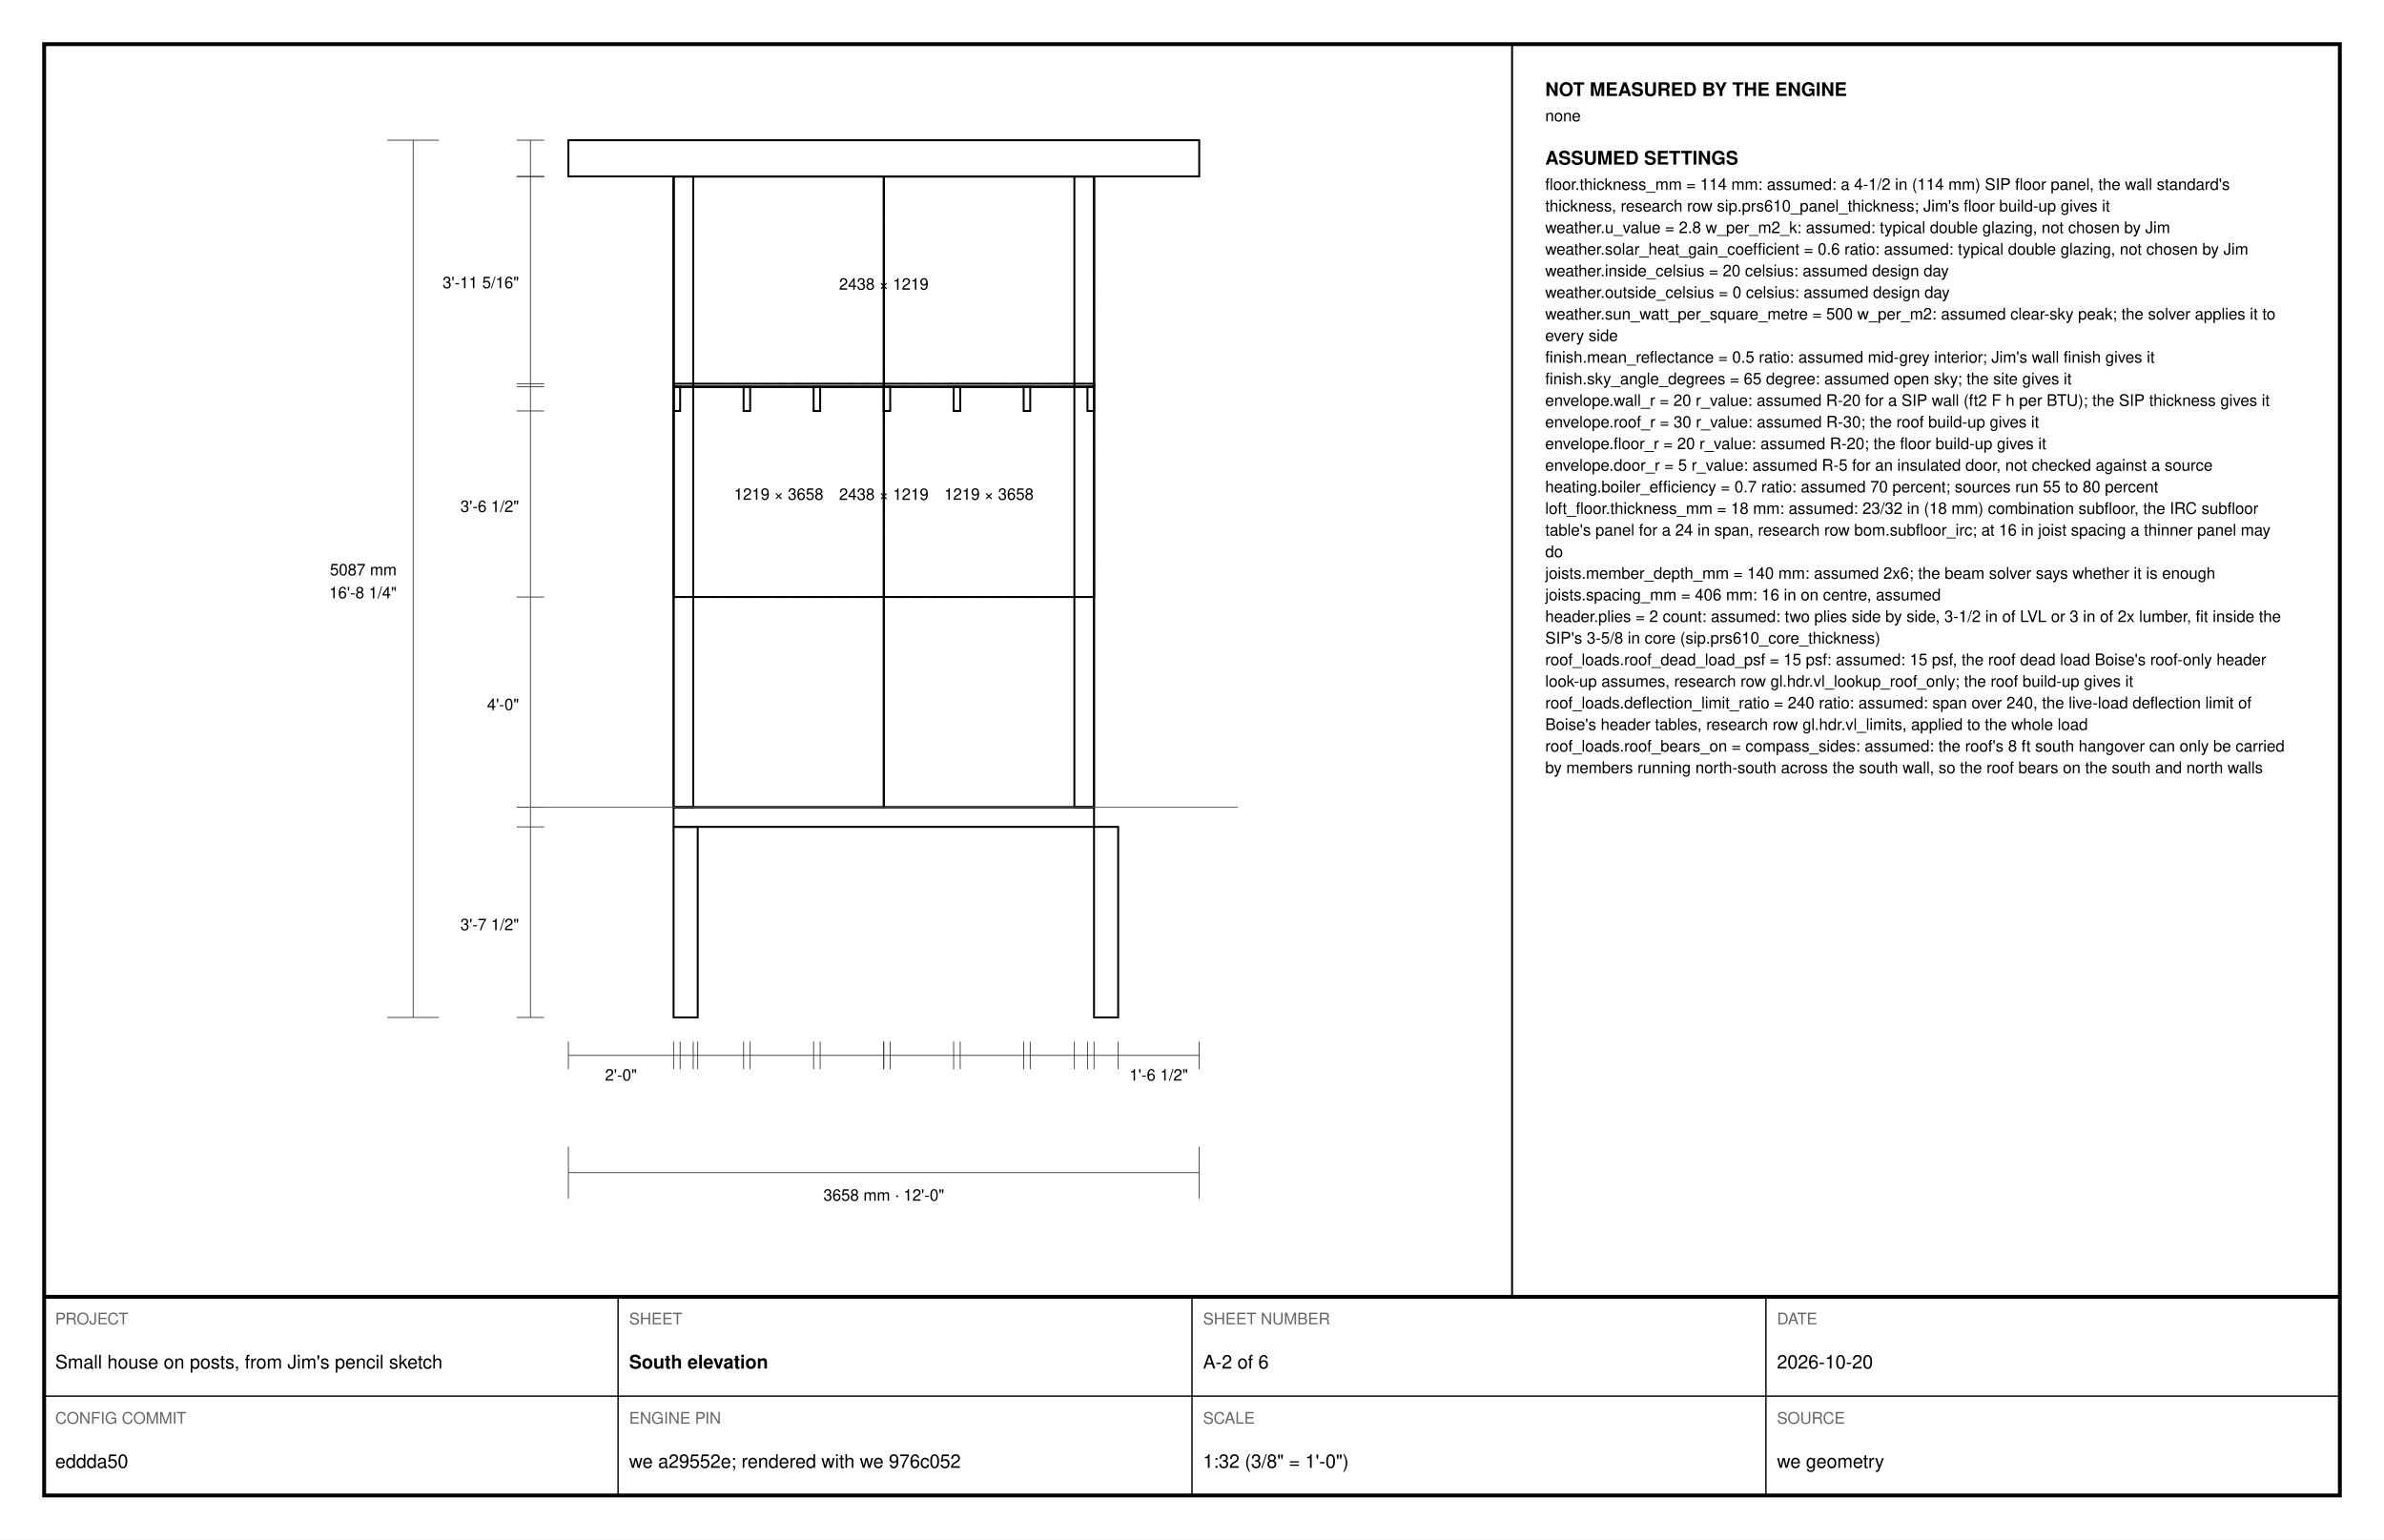
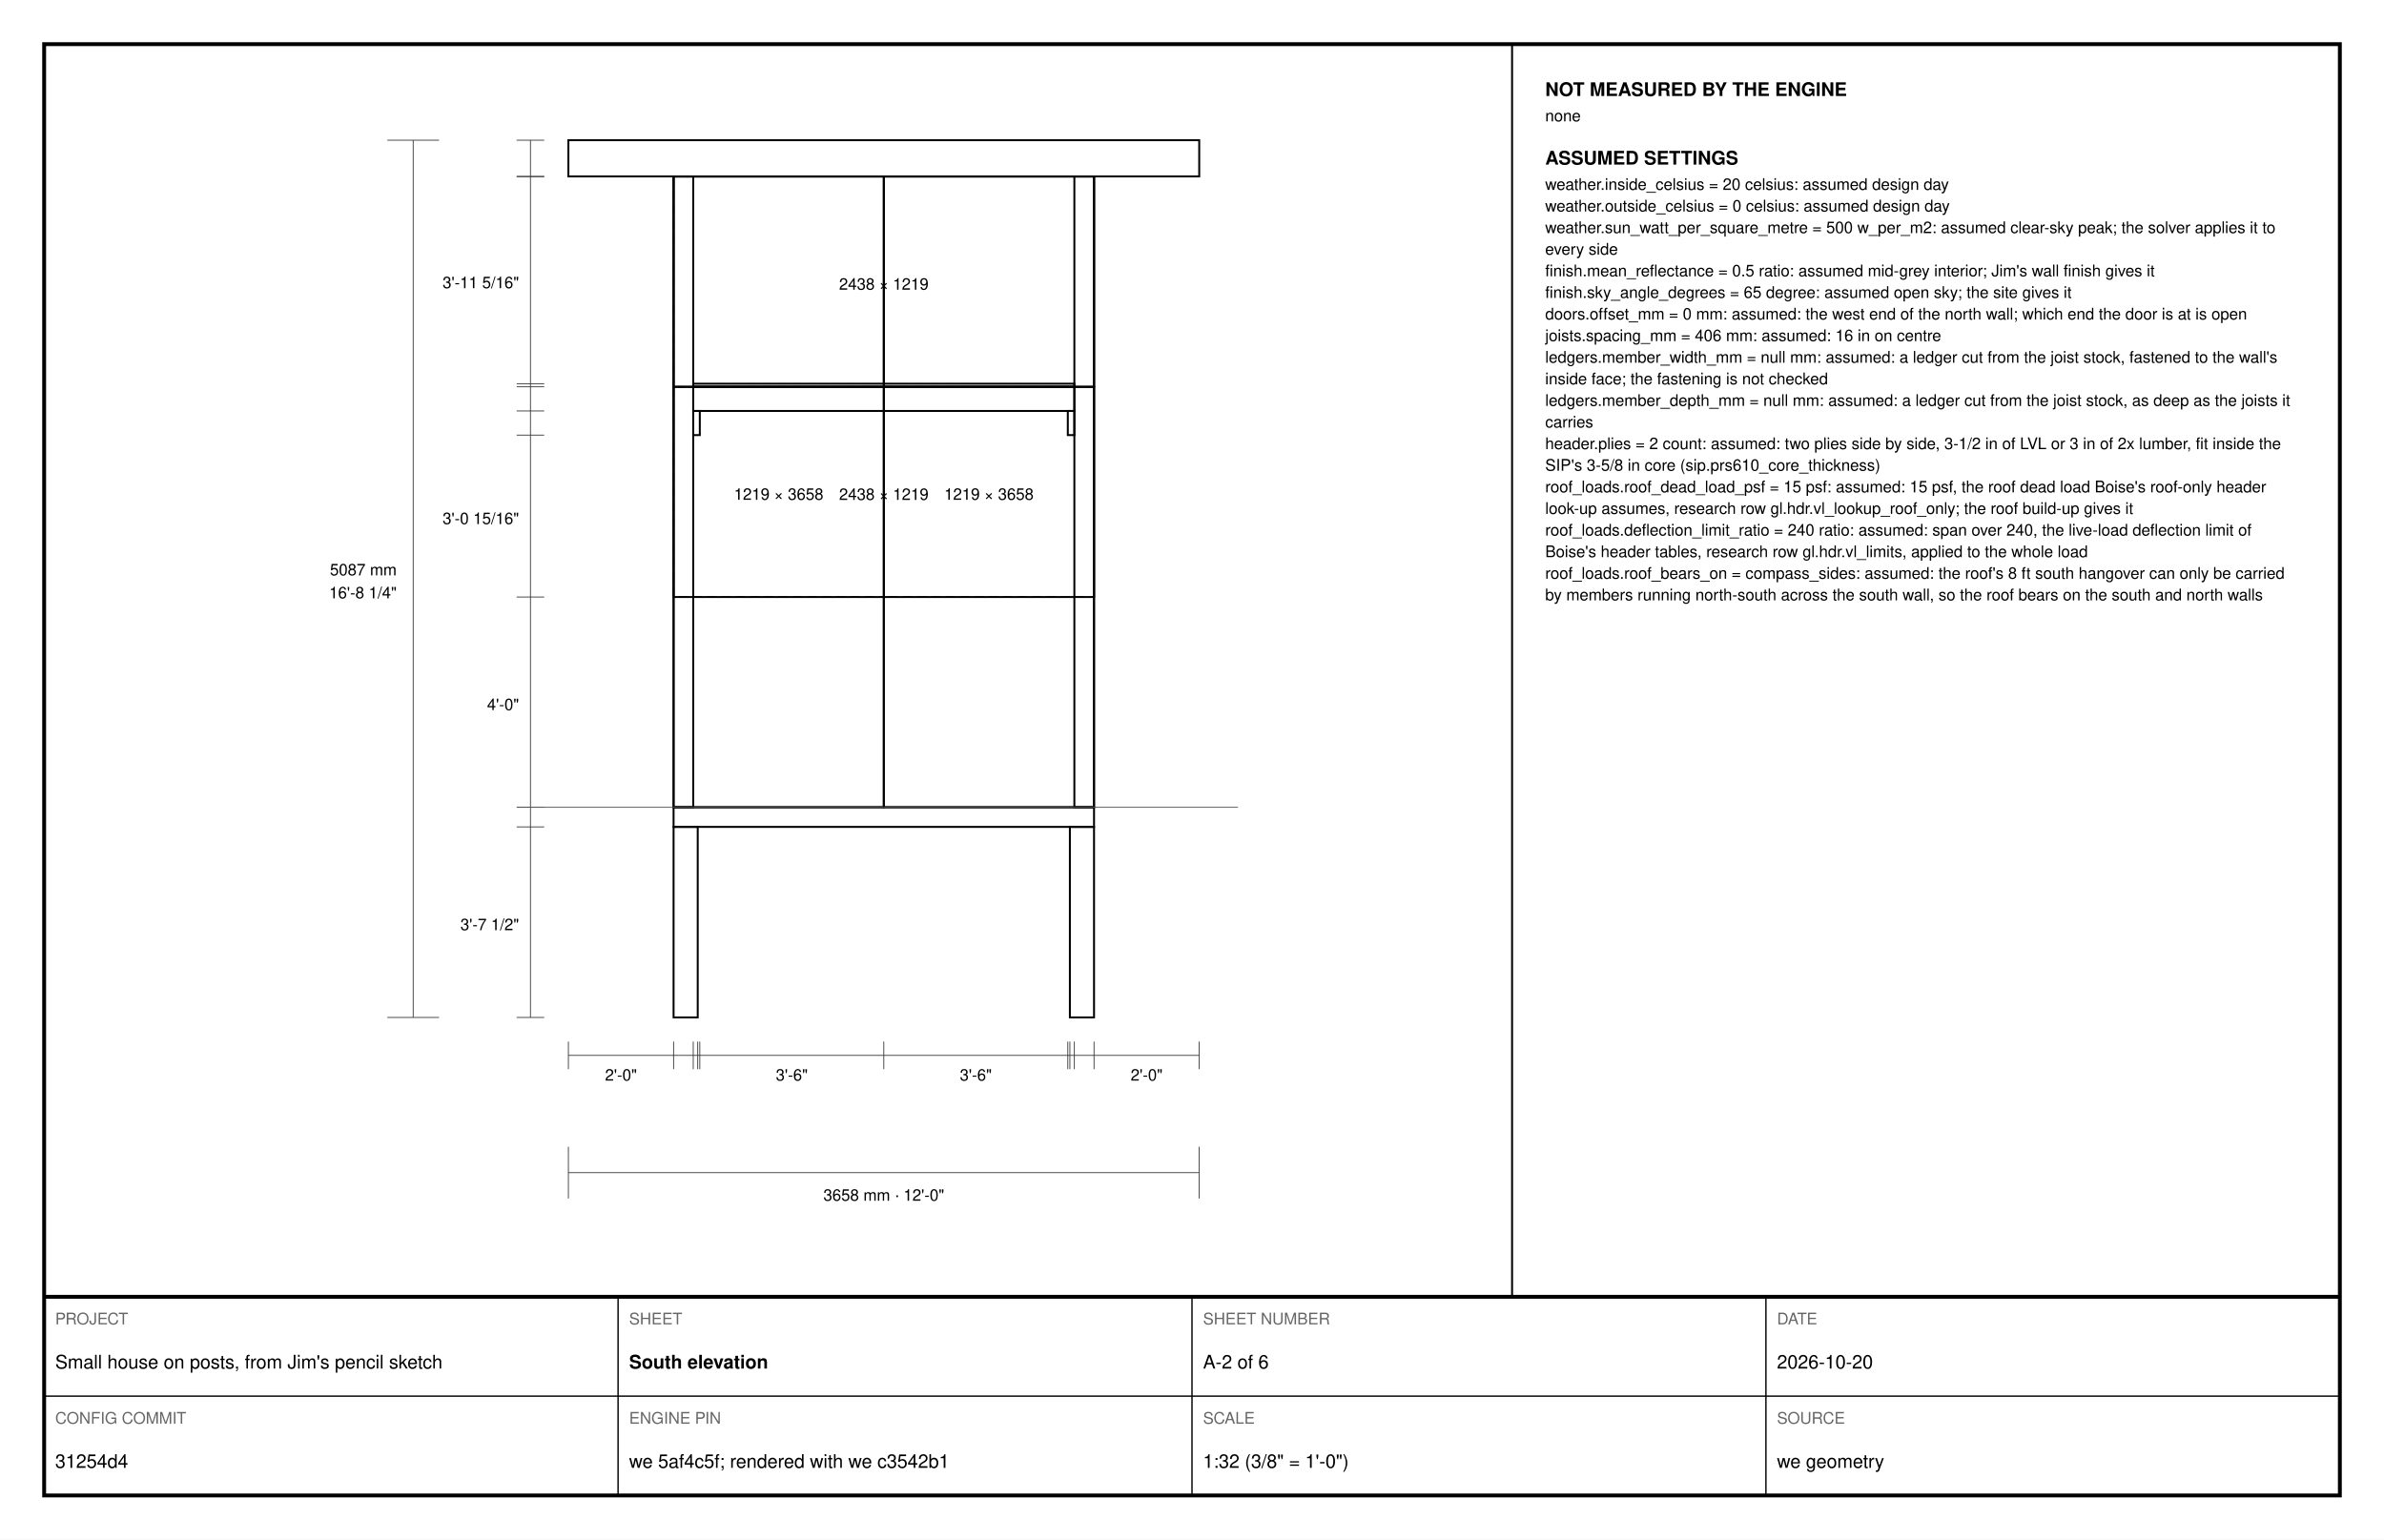
<svg xmlns="http://www.w3.org/2000/svg" width="432.000mm" height="279.000mm" viewBox="0 0 432.000 279.000" font-family="Helvetica, Arial, sans-serif">
  <rect width="432.000" height="279.000" fill="#ffffff" />
  <rect x="8.000" y="8.000" width="416.000" height="263.000" fill="none" stroke="#000000" stroke-width="0.700" />
  <rect x="122.058" y="146.283" width="76.188" height="3.563" fill="none" stroke="#000000" stroke-width="0.350" />
-   <rect x="122.058" y="69.533" width="76.188" height="0.563" fill="none" stroke="#000000" stroke-width="0.350" />
+   <rect x="125.621" y="69.533" width="69.063" height="0.563" fill="none" stroke="#000000" stroke-width="0.350" />
  <rect x="122.058" y="70.096" width="76.188" height="38.094" fill="none" stroke="#000000" stroke-width="0.350" />
  <rect x="122.058" y="32.002" width="76.188" height="38.094" fill="none" stroke="#000000" stroke-width="0.350" />
-   <rect x="134.746" y="70.096" width="1.188" height="4.375" fill="none" stroke="#000000" stroke-width="0.350" />
-   <rect x="147.433" y="70.096" width="1.188" height="4.375" fill="none" stroke="#000000" stroke-width="0.350" />
-   <rect x="160.121" y="70.096" width="1.188" height="4.375" fill="none" stroke="#000000" stroke-width="0.350" />
-   <rect x="172.808" y="70.096" width="1.188" height="4.375" fill="none" stroke="#000000" stroke-width="0.350" />
-   <rect x="185.496" y="70.096" width="1.188" height="4.375" fill="none" stroke="#000000" stroke-width="0.350" />
-   <rect x="197.058" y="70.096" width="1.188" height="4.375" fill="none" stroke="#000000" stroke-width="0.350" />
-   <rect x="122.058" y="70.096" width="1.188" height="4.375" fill="none" stroke="#000000" stroke-width="0.350" />
-   <rect x="198.246" y="149.846" width="4.375" height="34.531" fill="none" stroke="#000000" stroke-width="0.350" />
+   <rect x="125.621" y="70.096" width="69.063" height="4.375" fill="none" stroke="#000000" stroke-width="0.350" />
+   <rect x="193.496" y="74.471" width="1.188" height="4.375" fill="none" stroke="#000000" stroke-width="0.350" />
+   <rect x="125.621" y="74.471" width="1.188" height="4.375" fill="none" stroke="#000000" stroke-width="0.350" />
+   <rect x="193.871" y="149.846" width="4.375" height="34.531" fill="none" stroke="#000000" stroke-width="0.350" />
  <rect x="122.058" y="149.846" width="4.375" height="34.531" fill="none" stroke="#000000" stroke-width="0.350" />
  <rect x="102.996" y="25.408" width="114.313" height="6.563" fill="none" stroke="#000000" stroke-width="0.350" />
  <rect x="160.152" y="31.971" width="38.094" height="114.313" fill="none" stroke="#000000" stroke-width="0.350" />
  <rect x="194.683" y="31.971" width="3.563" height="114.313" fill="none" stroke="#000000" stroke-width="0.350" />
  <rect x="122.058" y="31.971" width="38.094" height="114.313" fill="none" stroke="#000000" stroke-width="0.350" />
  <rect x="122.058" y="31.971" width="3.563" height="114.313" fill="none" stroke="#000000" stroke-width="0.350" />
  <rect x="160.152" y="70.096" width="38.094" height="38.094" fill="none" stroke="#000000" stroke-width="0.250" stroke-dasharray="1.6 1" />
  <rect x="160.152" y="32.002" width="38.094" height="38.094" fill="none" stroke="#000000" stroke-width="0.250" stroke-dasharray="1.6 1" />
  <rect x="122.058" y="70.096" width="38.094" height="38.094" fill="none" stroke="#000000" stroke-width="0.250" stroke-dasharray="1.6 1" />
  <rect x="122.058" y="32.002" width="38.094" height="38.094" fill="none" stroke="#000000" stroke-width="0.250" stroke-dasharray="1.6 1" />
  <text x="160.152" y="90.593" font-size="2.900" text-anchor="middle" fill="#000000">2438 × 1219</text>
  <text x="160.152" y="52.499" font-size="2.900" text-anchor="middle" fill="#000000">2438 × 1219</text>
  <text x="179.199" y="90.577" font-size="2.900" text-anchor="middle" fill="#000000">1219 × 3658</text>
  <text x="141.105" y="90.577" font-size="2.900" text-anchor="middle" fill="#000000">1219 × 3658</text>
  <line x1="102.996" y1="191.252" x2="217.308" y2="191.252" stroke="#333333" stroke-width="0.150" />
  <line x1="102.996" y1="193.752" x2="102.996" y2="188.752" stroke="#333333" stroke-width="0.150" />
  <line x1="122.058" y1="193.752" x2="122.058" y2="188.752" stroke="#333333" stroke-width="0.150" />
-   <line x1="123.246" y1="193.752" x2="123.246" y2="188.752" stroke="#333333" stroke-width="0.150" />
  <line x1="125.621" y1="193.752" x2="125.621" y2="188.752" stroke="#333333" stroke-width="0.150" />
  <line x1="126.433" y1="193.752" x2="126.433" y2="188.752" stroke="#333333" stroke-width="0.150" />
-   <line x1="134.746" y1="193.752" x2="134.746" y2="188.752" stroke="#333333" stroke-width="0.150" />
-   <line x1="135.933" y1="193.752" x2="135.933" y2="188.752" stroke="#333333" stroke-width="0.150" />
-   <line x1="147.433" y1="193.752" x2="147.433" y2="188.752" stroke="#333333" stroke-width="0.150" />
-   <line x1="148.621" y1="193.752" x2="148.621" y2="188.752" stroke="#333333" stroke-width="0.150" />
-   <line x1="160.121" y1="193.752" x2="160.121" y2="188.752" stroke="#333333" stroke-width="0.150" />
+   <line x1="126.808" y1="193.752" x2="126.808" y2="188.752" stroke="#333333" stroke-width="0.150" />
  <line x1="160.152" y1="193.752" x2="160.152" y2="188.752" stroke="#333333" stroke-width="0.150" />
-   <line x1="161.308" y1="193.752" x2="161.308" y2="188.752" stroke="#333333" stroke-width="0.150" />
-   <line x1="172.808" y1="193.752" x2="172.808" y2="188.752" stroke="#333333" stroke-width="0.150" />
-   <line x1="173.996" y1="193.752" x2="173.996" y2="188.752" stroke="#333333" stroke-width="0.150" />
-   <line x1="185.496" y1="193.752" x2="185.496" y2="188.752" stroke="#333333" stroke-width="0.150" />
-   <line x1="186.683" y1="193.752" x2="186.683" y2="188.752" stroke="#333333" stroke-width="0.150" />
+   <line x1="193.496" y1="193.752" x2="193.496" y2="188.752" stroke="#333333" stroke-width="0.150" />
+   <line x1="193.871" y1="193.752" x2="193.871" y2="188.752" stroke="#333333" stroke-width="0.150" />
  <line x1="194.683" y1="193.752" x2="194.683" y2="188.752" stroke="#333333" stroke-width="0.150" />
-   <line x1="197.058" y1="193.752" x2="197.058" y2="188.752" stroke="#333333" stroke-width="0.150" />
  <line x1="198.246" y1="193.752" x2="198.246" y2="188.752" stroke="#333333" stroke-width="0.150" />
-   <line x1="202.621" y1="193.752" x2="202.621" y2="188.752" stroke="#333333" stroke-width="0.150" />
  <line x1="217.308" y1="193.752" x2="217.308" y2="188.752" stroke="#333333" stroke-width="0.150" />
  <text x="112.527" y="195.822" font-size="2.900" text-anchor="middle" fill="#000000">2'-0"</text>
-   <text x="209.964" y="195.822" font-size="2.900" text-anchor="middle" fill="#000000">1'-6 1/2"</text>
+   <text x="143.480" y="195.822" font-size="2.900" text-anchor="middle" fill="#000000">3'-6"</text>
+   <text x="176.824" y="195.822" font-size="2.900" text-anchor="middle" fill="#000000">3'-6"</text>
+   <text x="207.777" y="195.822" font-size="2.900" text-anchor="middle" fill="#000000">2'-0"</text>
  <line x1="96.121" y1="184.377" x2="96.121" y2="25.408" stroke="#333333" stroke-width="0.150" />
  <line x1="93.621" y1="184.377" x2="98.621" y2="184.377" stroke="#333333" stroke-width="0.150" />
  <line x1="93.621" y1="149.846" x2="98.621" y2="149.846" stroke="#333333" stroke-width="0.150" />
  <line x1="93.621" y1="146.283" x2="98.621" y2="146.283" stroke="#333333" stroke-width="0.150" />
  <line x1="93.621" y1="108.189" x2="98.621" y2="108.189" stroke="#333333" stroke-width="0.150" />
+   <line x1="93.621" y1="78.846" x2="98.621" y2="78.846" stroke="#333333" stroke-width="0.150" />
  <line x1="93.621" y1="74.471" x2="98.621" y2="74.471" stroke="#333333" stroke-width="0.150" />
  <line x1="93.621" y1="70.096" x2="98.621" y2="70.096" stroke="#333333" stroke-width="0.150" />
  <line x1="93.621" y1="69.533" x2="98.621" y2="69.533" stroke="#333333" stroke-width="0.150" />
  <line x1="93.621" y1="32.002" x2="98.621" y2="32.002" stroke="#333333" stroke-width="0.150" />
  <line x1="93.621" y1="31.971" x2="98.621" y2="31.971" stroke="#333333" stroke-width="0.150" />
  <line x1="93.621" y1="25.408" x2="98.621" y2="25.408" stroke="#333333" stroke-width="0.150" />
  <text x="94.041" y="168.561" font-size="2.900" text-anchor="end" fill="#000000">3'-7 1/2"</text>
  <text x="94.041" y="128.686" font-size="2.900" text-anchor="end" fill="#000000">4'-0"</text>
-   <text x="94.041" y="92.780" font-size="2.900" text-anchor="end" fill="#000000">3'-6 1/2"</text>
+   <text x="94.041" y="94.968" font-size="2.900" text-anchor="end" fill="#000000">3'-0 15/16"</text>
  <text x="94.041" y="52.218" font-size="2.900" text-anchor="end" fill="#000000">3'-11 5/16"</text>
  <line x1="95.964" y1="146.283" x2="224.339" y2="146.283" stroke="#555555" stroke-width="0.150" />
  <line x1="102.996" y1="212.502" x2="217.308" y2="212.502" stroke="#333333" stroke-width="0.150" />
  <line x1="102.996" y1="217.189" x2="102.996" y2="207.814" stroke="#333333" stroke-width="0.150" />
  <line x1="217.308" y1="217.189" x2="217.308" y2="207.814" stroke="#333333" stroke-width="0.150" />
  <text x="160.152" y="217.592" font-size="2.900" text-anchor="middle" fill="#000000">3658 mm · 12'-0"</text>
  <line x1="74.871" y1="184.377" x2="74.871" y2="25.408" stroke="#333333" stroke-width="0.150" />
  <line x1="70.183" y1="184.377" x2="79.558" y2="184.377" stroke="#333333" stroke-width="0.150" />
  <line x1="70.183" y1="25.408" x2="79.558" y2="25.408" stroke="#333333" stroke-width="0.150" />
  <text x="71.871" y="104.263" font-size="2.900" text-anchor="end" fill="#000000">5087 mm</text>
  <text x="71.871" y="108.423" font-size="2.900" text-anchor="end" fill="#000000">16'-8 1/4"</text>
  <text x="280.000" y="17.400" font-size="3.400" text-anchor="start" fill="#000000" font-weight="bold">NOT MEASURED BY THE ENGINE</text>
  <text x="280.000" y="21.990" font-size="2.900" text-anchor="start" fill="#000000">none</text>
  <text x="280.000" y="25.905" font-size="2.900" text-anchor="start" fill="#000000" />
  <text x="280.000" y="29.820" font-size="3.400" text-anchor="start" fill="#000000" font-weight="bold">ASSUMED SETTINGS</text>
-   <text x="280.000" y="34.410" font-size="2.900" text-anchor="start" fill="#000000">floor.thickness_mm = 114 mm: assumed: a 4-1/2 in (114 mm) SIP floor panel, the wall standard's</text>
-   <text x="280.000" y="38.325" font-size="2.900" text-anchor="start" fill="#000000">    thickness, research row sip.prs610_panel_thickness; Jim's floor build-up gives it</text>
-   <text x="280.000" y="42.240" font-size="2.900" text-anchor="start" fill="#000000">weather.u_value = 2.8 w_per_m2_k: assumed: typical double glazing, not chosen by Jim</text>
-   <text x="280.000" y="46.155" font-size="2.900" text-anchor="start" fill="#000000">weather.solar_heat_gain_coefficient = 0.6 ratio: assumed: typical double glazing, not chosen by Jim</text>
-   <text x="280.000" y="50.070" font-size="2.900" text-anchor="start" fill="#000000">weather.inside_celsius = 20 celsius: assumed design day</text>
-   <text x="280.000" y="53.985" font-size="2.900" text-anchor="start" fill="#000000">weather.outside_celsius = 0 celsius: assumed design day</text>
-   <text x="280.000" y="57.900" font-size="2.900" text-anchor="start" fill="#000000">weather.sun_watt_per_square_metre = 500 w_per_m2: assumed clear-sky peak; the solver applies it to</text>
-   <text x="280.000" y="61.815" font-size="2.900" text-anchor="start" fill="#000000">    every side</text>
-   <text x="280.000" y="65.730" font-size="2.900" text-anchor="start" fill="#000000">finish.mean_reflectance = 0.5 ratio: assumed mid-grey interior; Jim's wall finish gives it</text>
-   <text x="280.000" y="69.645" font-size="2.900" text-anchor="start" fill="#000000">finish.sky_angle_degrees = 65 degree: assumed open sky; the site gives it</text>
-   <text x="280.000" y="73.560" font-size="2.900" text-anchor="start" fill="#000000">envelope.wall_r = 20 r_value: assumed R-20 for a SIP wall (ft2 F h per BTU); the SIP thickness gives it</text>
-   <text x="280.000" y="77.475" font-size="2.900" text-anchor="start" fill="#000000">envelope.roof_r = 30 r_value: assumed R-30; the roof build-up gives it</text>
-   <text x="280.000" y="81.390" font-size="2.900" text-anchor="start" fill="#000000">envelope.floor_r = 20 r_value: assumed R-20; the floor build-up gives it</text>
-   <text x="280.000" y="85.305" font-size="2.900" text-anchor="start" fill="#000000">envelope.door_r = 5 r_value: assumed R-5 for an insulated door, not checked against a source</text>
-   <text x="280.000" y="89.220" font-size="2.900" text-anchor="start" fill="#000000">heating.boiler_efficiency = 0.7 ratio: assumed 70 percent; sources run 55 to 80 percent</text>
-   <text x="280.000" y="93.135" font-size="2.900" text-anchor="start" fill="#000000">loft_floor.thickness_mm = 18 mm: assumed: 23/32 in (18 mm) combination subfloor, the IRC subfloor</text>
-   <text x="280.000" y="97.050" font-size="2.900" text-anchor="start" fill="#000000">    table's panel for a 24 in span, research row bom.subfloor_irc; at 16 in joist spacing a thinner panel may</text>
-   <text x="280.000" y="100.965" font-size="2.900" text-anchor="start" fill="#000000">    do</text>
-   <text x="280.000" y="104.880" font-size="2.900" text-anchor="start" fill="#000000">joists.member_depth_mm = 140 mm: assumed 2x6; the beam solver says whether it is enough</text>
-   <text x="280.000" y="108.795" font-size="2.900" text-anchor="start" fill="#000000">joists.spacing_mm = 406 mm: 16 in on centre, assumed</text>
-   <text x="280.000" y="112.710" font-size="2.900" text-anchor="start" fill="#000000">header.plies = 2 count: assumed: two plies side by side, 3-1/2 in of LVL or 3 in of 2x lumber, fit inside the</text>
-   <text x="280.000" y="116.625" font-size="2.900" text-anchor="start" fill="#000000">    SIP's 3-5/8 in core (sip.prs610_core_thickness)</text>
-   <text x="280.000" y="120.540" font-size="2.900" text-anchor="start" fill="#000000">roof_loads.roof_dead_load_psf = 15 psf: assumed: 15 psf, the roof dead load Boise's roof-only header</text>
-   <text x="280.000" y="124.455" font-size="2.900" text-anchor="start" fill="#000000">    look-up assumes, research row gl.hdr.vl_lookup_roof_only; the roof build-up gives it</text>
-   <text x="280.000" y="128.370" font-size="2.900" text-anchor="start" fill="#000000">roof_loads.deflection_limit_ratio = 240 ratio: assumed: span over 240, the live-load deflection limit of</text>
-   <text x="280.000" y="132.285" font-size="2.900" text-anchor="start" fill="#000000">    Boise's header tables, research row gl.hdr.vl_limits, applied to the whole load</text>
-   <text x="280.000" y="136.200" font-size="2.900" text-anchor="start" fill="#000000">roof_loads.roof_bears_on =  compass_sides: assumed: the roof's 8 ft south hangover can only be carried</text>
-   <text x="280.000" y="140.115" font-size="2.900" text-anchor="start" fill="#000000">    by members running north-south across the south wall, so the roof bears on the south and north walls</text>
-   <text x="280.000" y="144.030" font-size="2.900" text-anchor="start" fill="#000000" />
+   <text x="280.000" y="34.410" font-size="2.900" text-anchor="start" fill="#000000">weather.inside_celsius = 20 celsius: assumed design day</text>
+   <text x="280.000" y="38.325" font-size="2.900" text-anchor="start" fill="#000000">weather.outside_celsius = 0 celsius: assumed design day</text>
+   <text x="280.000" y="42.240" font-size="2.900" text-anchor="start" fill="#000000">weather.sun_watt_per_square_metre = 500 w_per_m2: assumed clear-sky peak; the solver applies it to</text>
+   <text x="280.000" y="46.155" font-size="2.900" text-anchor="start" fill="#000000">    every side</text>
+   <text x="280.000" y="50.070" font-size="2.900" text-anchor="start" fill="#000000">finish.mean_reflectance = 0.5 ratio: assumed mid-grey interior; Jim's wall finish gives it</text>
+   <text x="280.000" y="53.985" font-size="2.900" text-anchor="start" fill="#000000">finish.sky_angle_degrees = 65 degree: assumed open sky; the site gives it</text>
+   <text x="280.000" y="57.900" font-size="2.900" text-anchor="start" fill="#000000">doors.offset_mm = 0 mm: assumed: the west end of the north wall; which end the door is at is open</text>
+   <text x="280.000" y="61.815" font-size="2.900" text-anchor="start" fill="#000000">joists.spacing_mm = 406 mm: assumed: 16 in on centre</text>
+   <text x="280.000" y="65.730" font-size="2.900" text-anchor="start" fill="#000000">ledgers.member_width_mm = null mm: assumed: a ledger cut from the joist stock, fastened to the wall's</text>
+   <text x="280.000" y="69.645" font-size="2.900" text-anchor="start" fill="#000000">    inside face; the fastening is not checked</text>
+   <text x="280.000" y="73.560" font-size="2.900" text-anchor="start" fill="#000000">ledgers.member_depth_mm = null mm: assumed: a ledger cut from the joist stock, as deep as the joists it</text>
+   <text x="280.000" y="77.475" font-size="2.900" text-anchor="start" fill="#000000">    carries</text>
+   <text x="280.000" y="81.390" font-size="2.900" text-anchor="start" fill="#000000">header.plies = 2 count: assumed: two plies side by side, 3-1/2 in of LVL or 3 in of 2x lumber, fit inside the</text>
+   <text x="280.000" y="85.305" font-size="2.900" text-anchor="start" fill="#000000">    SIP's 3-5/8 in core (sip.prs610_core_thickness)</text>
+   <text x="280.000" y="89.220" font-size="2.900" text-anchor="start" fill="#000000">roof_loads.roof_dead_load_psf = 15 psf: assumed: 15 psf, the roof dead load Boise's roof-only header</text>
+   <text x="280.000" y="93.135" font-size="2.900" text-anchor="start" fill="#000000">    look-up assumes, research row gl.hdr.vl_lookup_roof_only; the roof build-up gives it</text>
+   <text x="280.000" y="97.050" font-size="2.900" text-anchor="start" fill="#000000">roof_loads.deflection_limit_ratio = 240 ratio: assumed: span over 240, the live-load deflection limit of</text>
+   <text x="280.000" y="100.965" font-size="2.900" text-anchor="start" fill="#000000">    Boise's header tables, research row gl.hdr.vl_limits, applied to the whole load</text>
+   <text x="280.000" y="104.880" font-size="2.900" text-anchor="start" fill="#000000">roof_loads.roof_bears_on =  compass_sides: assumed: the roof's 8 ft south hangover can only be carried</text>
+   <text x="280.000" y="108.795" font-size="2.900" text-anchor="start" fill="#000000">    by members running north-south across the south wall, so the roof bears on the south and north walls</text>
+   <text x="280.000" y="112.710" font-size="2.900" text-anchor="start" fill="#000000" />
  <line x1="274.000" y1="8.000" x2="274.000" y2="235.000" stroke="#000000" stroke-width="0.350" />
  <text x="10.000" y="240.000" font-size="2.900" text-anchor="start" fill="#666666">PROJECT</text>
  <text x="10.000" y="248.000" font-size="3.400" text-anchor="start" fill="#000000">Small house on posts, from Jim's pencil sketch</text>
  <text x="114.000" y="240.000" font-size="2.900" text-anchor="start" fill="#666666">SHEET</text>
  <text x="114.000" y="248.000" font-size="3.400" text-anchor="start" fill="#000000" font-weight="bold">South elevation</text>
  <text x="218.000" y="240.000" font-size="2.900" text-anchor="start" fill="#666666">SHEET NUMBER</text>
  <text x="218.000" y="248.000" font-size="3.400" text-anchor="start" fill="#000000">A-2 of 6</text>
  <text x="322.000" y="240.000" font-size="2.900" text-anchor="start" fill="#666666">DATE</text>
  <text x="322.000" y="248.000" font-size="3.400" text-anchor="start" fill="#000000">2026-10-20</text>
  <text x="10.000" y="258.000" font-size="2.900" text-anchor="start" fill="#666666">CONFIG COMMIT</text>
-   <text x="10.000" y="266.000" font-size="3.400" text-anchor="start" fill="#000000">eddda50</text>
+   <text x="10.000" y="266.000" font-size="3.400" text-anchor="start" fill="#000000">31254d4</text>
  <text x="114.000" y="258.000" font-size="2.900" text-anchor="start" fill="#666666">ENGINE PIN</text>
-   <text x="114.000" y="266.000" font-size="3.400" text-anchor="start" fill="#000000">we a29552e; rendered with we 976c052</text>
+   <text x="114.000" y="266.000" font-size="3.400" text-anchor="start" fill="#000000">we 5af4c5f; rendered with we c3542b1</text>
  <text x="218.000" y="258.000" font-size="2.900" text-anchor="start" fill="#666666">SCALE</text>
  <text x="218.000" y="266.000" font-size="3.400" text-anchor="start" fill="#000000">1:32 (3/8" = 1'-0")</text>
  <text x="322.000" y="258.000" font-size="2.900" text-anchor="start" fill="#666666">SOURCE</text>
  <text x="322.000" y="266.000" font-size="3.400" text-anchor="start" fill="#000000">we geometry</text>
  <line x1="8.000" y1="235.000" x2="424.000" y2="235.000" stroke="#000000" stroke-width="0.700" />
  <line x1="8.000" y1="253.000" x2="424.000" y2="253.000" stroke="#000000" stroke-width="0.250" />
  <line x1="112.000" y1="235.000" x2="112.000" y2="271.000" stroke="#000000" stroke-width="0.250" />
  <line x1="216.000" y1="235.000" x2="216.000" y2="271.000" stroke="#000000" stroke-width="0.250" />
  <line x1="320.000" y1="235.000" x2="320.000" y2="271.000" stroke="#000000" stroke-width="0.250" />
</svg>
